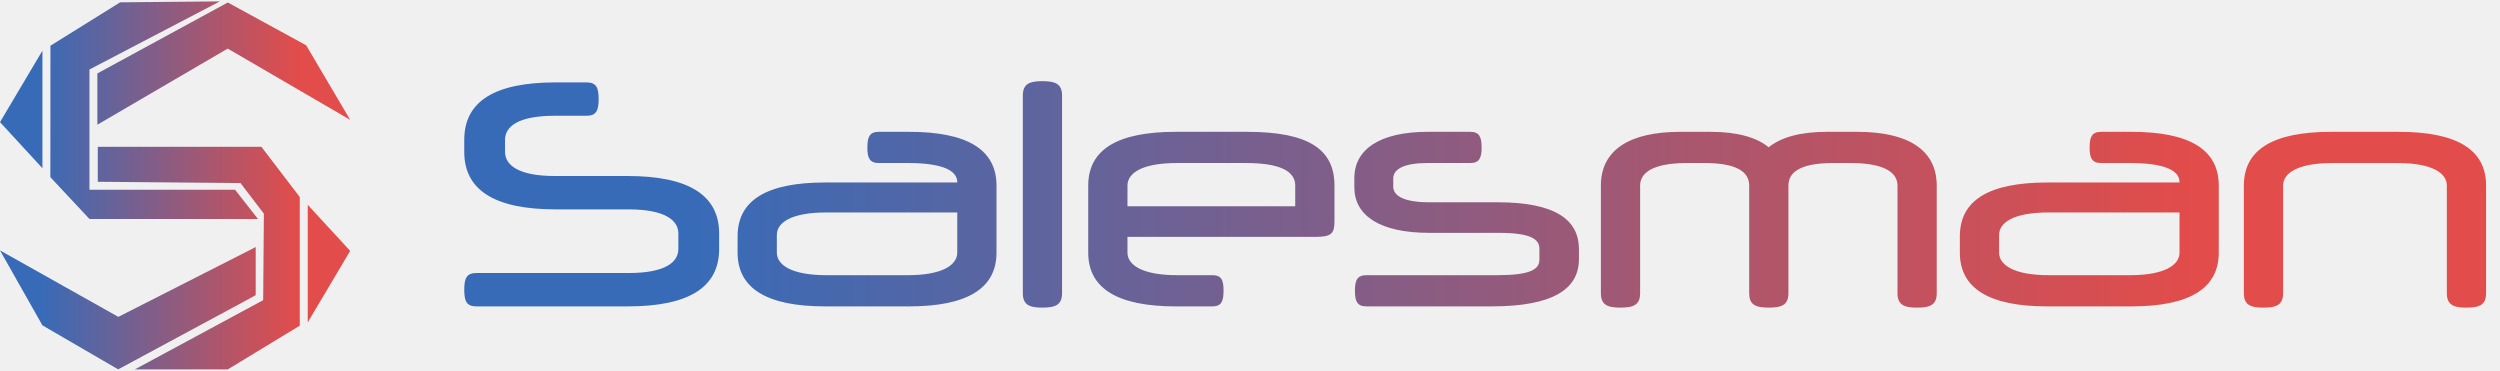
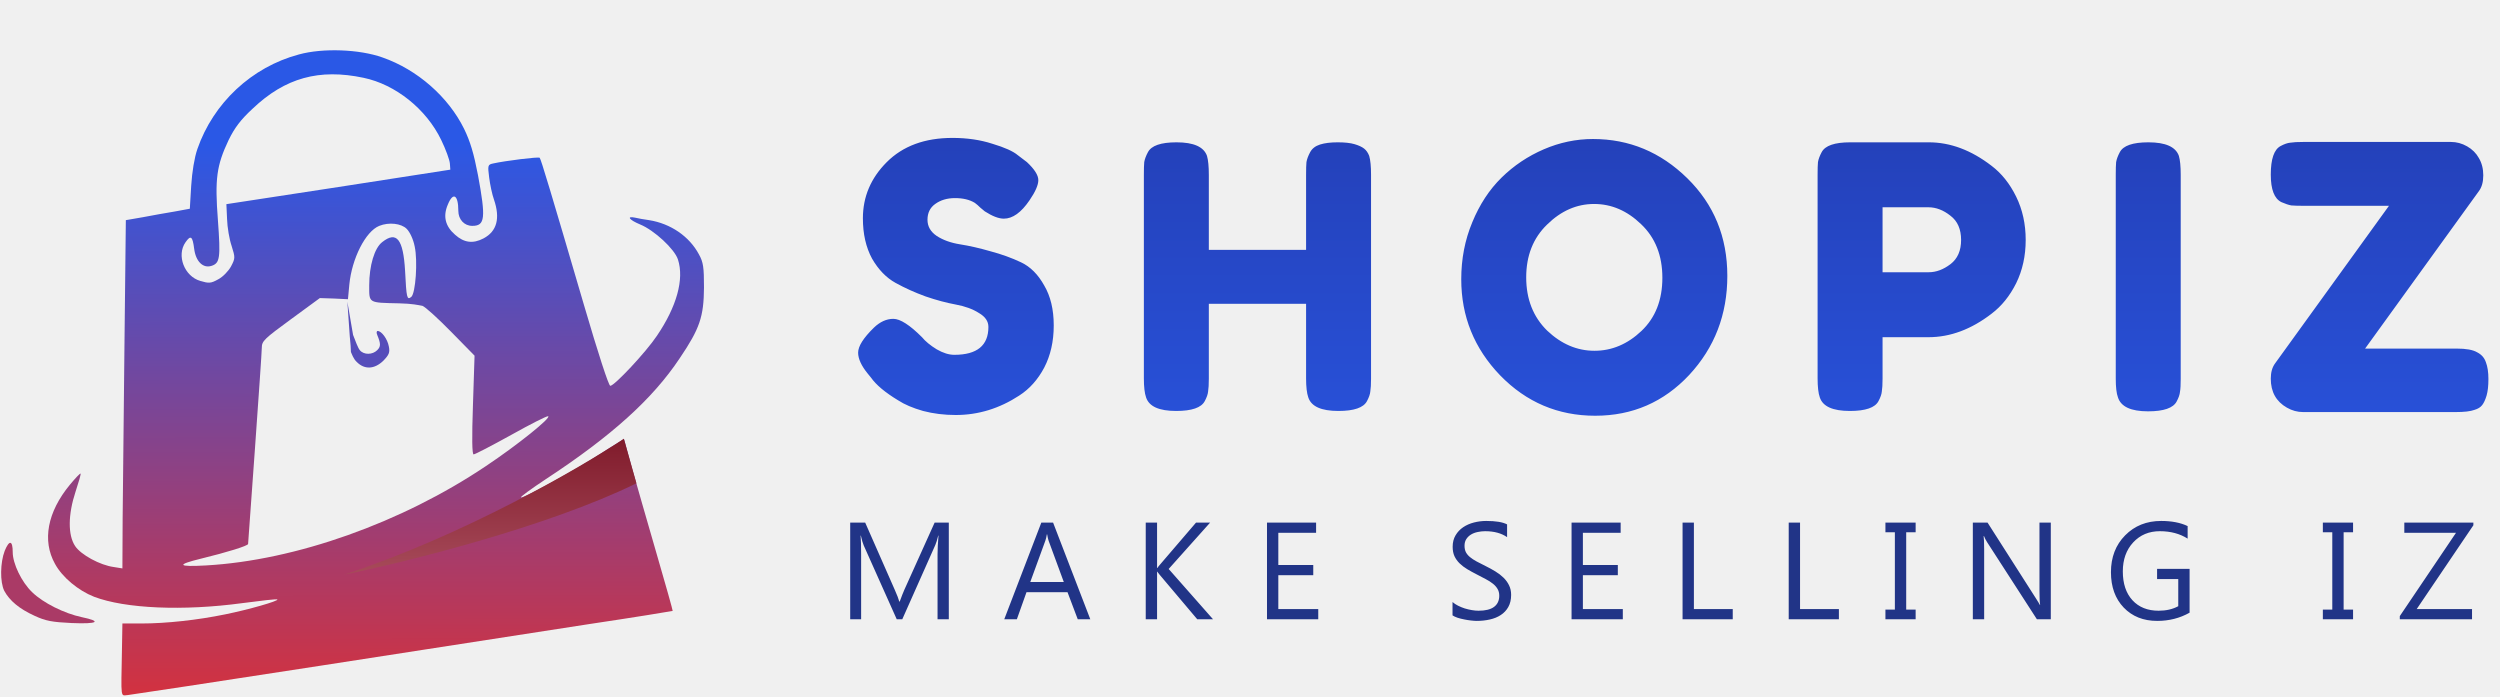
- <svg xmlns="http://www.w3.org/2000/svg" width="971" height="144" viewBox="0 0 971 144" fill="none">
-   <path fill-rule="evenodd" clip-rule="evenodd" d="M46.665 0.902L85.404 0.538L34.741 26.985V73.683H91.295L100.195 85.047H34.741L19.562 68.812L19.588 17.756L46.665 0.902ZM118.926 17.607L136 46.545C120.15 37.321 104.3 28.096 88.447 18.871C80.028 23.788 71.608 28.705 63.189 33.622L63.12 33.662C54.685 38.587 46.251 43.513 37.817 48.439V28.518L88.475 0.963L118.926 17.607ZM16.473 19.686V65.332L15.229 63.981C10.153 58.464 5.077 52.948 0 47.433C2.746 42.808 5.492 38.182 8.238 33.556L8.248 33.54C10.989 28.922 13.731 24.304 16.473 19.686ZM119.527 79.553V125.199C122.269 120.581 125.01 115.964 127.75 111.347L127.994 110.937L128.041 110.856C130.694 106.388 133.347 101.919 136 97.45C133.25 94.462 130.5 91.475 127.75 88.487C125.009 85.509 122.269 82.531 119.527 79.553ZM116.438 126.472L88.494 143.462H52.387L102.218 116.583L102.49 82.989L97.945 77.043L93.4 71.097C84.162 71.015 74.924 70.932 65.686 70.849C56.448 70.766 47.21 70.683 37.972 70.6V57.013H101.517L116.435 76.533V126.472H116.438ZM99.317 114.634V95.956C81.532 104.993 63.746 114.03 45.961 123.069C38.304 118.768 30.646 114.468 22.989 110.167C15.326 105.864 7.663 101.561 0 97.257L16.473 126.363L45.903 143.462L93.841 117.623L99.317 114.634Z" fill="url(#paint0_linear_5046_5241)" />
-   <path d="M244.154 81.32H215.834C192.194 81.32 180.314 73.88 180.314 59V54.32C180.314 39.32 192.194 32 215.834 32H227.834C231.674 32 232.514 34.16 232.514 38.48C232.514 42.8 231.674 44.96 227.834 44.96H215.474C201.434 44.96 196.154 49.04 196.154 54.32V59C196.154 64.16 201.434 68.36 215.474 68.36H243.794C267.434 68.36 279.314 75.8 279.314 90.68V96.68C279.314 111.68 267.434 119 243.794 119H184.994C181.154 119 180.314 116.84 180.314 112.52C180.314 108.2 181.154 106.04 184.994 106.04H244.154C258.194 106.04 263.474 101.96 263.474 96.68V90.68C263.474 85.52 258.194 81.32 244.154 81.32ZM353.081 119H320.441C297.881 119 286.481 112.04 286.481 98.12V91.76C286.481 77.72 297.881 70.88 320.441 70.88H371.801V70.76C371.801 66.2 366.041 63.32 352.601 63.32H341.321C337.721 63.32 336.881 61.28 336.881 57.32C336.881 53.24 337.721 51.2 341.321 51.2H353.081C375.641 51.2 387.041 58.04 387.041 72.08V98.12C387.041 112.04 375.641 119 353.081 119ZM352.601 106.88C366.041 106.88 371.801 102.92 371.801 98.12V82.52H320.921C307.481 82.52 301.721 86.36 301.721 91.28V98.12C301.721 102.92 307.481 106.88 320.921 106.88H352.601ZM412.505 37.16V113.84C412.505 118.4 409.985 119.48 404.825 119.48C399.785 119.48 397.265 118.4 397.265 113.84V37.16C397.265 32.6 399.785 31.52 404.825 31.52C409.985 31.52 412.505 32.6 412.505 37.16ZM511.109 92H437.909V98.12C437.909 102.92 443.669 106.88 457.109 106.88H470.909C474.509 106.88 475.229 108.92 475.229 112.88C475.229 116.84 474.509 119 470.909 119H456.629C434.069 119 422.669 112.04 422.669 98.12V72.08C422.669 58.04 434.069 51.2 456.629 51.2H484.349C508.349 51.2 518.309 58.04 518.309 72.08V85.88C518.309 90.56 517.229 92 511.109 92ZM437.909 72.08V80.12H503.069V72.08C503.069 66.56 497.309 63.32 483.869 63.32H457.109C443.669 63.32 437.909 67.16 437.909 72.08ZM526.018 72.68V69.2C526.018 58.04 535.858 51.2 554.578 51.2H571.018C574.618 51.2 575.458 53.24 575.458 57.32C575.458 61.28 574.618 63.32 571.018 63.32H554.458C545.458 63.32 541.138 65.6 541.138 69.32V72.44C541.138 76.16 545.458 78.56 555.058 78.56H581.578C604.018 78.56 613.258 85.28 613.258 96.8V100.64C613.258 112.16 603.418 119 579.298 119H530.698C527.098 119 526.258 116.96 526.258 112.88C526.258 108.92 527.098 106.88 530.698 106.88H581.578C594.418 106.88 597.898 104.6 597.898 100.88V96.56C597.898 92.84 594.418 90.44 582.058 90.44H555.178C535.858 90.44 526.018 83.72 526.018 72.68ZM744.665 119.48C739.505 119.48 736.985 118.4 736.985 113.84V72.08C736.985 67.16 732.185 63.32 718.745 63.32H712.025C698.705 63.32 694.625 67.16 694.625 72.08V113.84C694.625 118.4 692.105 119.48 686.945 119.48C681.545 119.48 679.385 118.16 679.385 113.84V72.08C679.385 67.16 675.305 63.32 661.985 63.32H655.265C641.825 63.32 637.025 67.16 637.025 72.08V113.84C637.025 118.4 634.505 119.48 629.345 119.48C624.305 119.48 621.785 118.4 621.785 113.84V72.08C621.785 58.04 633.185 51.2 652.625 51.2H664.505C674.465 51.2 682.145 53.24 686.945 57.2C691.865 53.24 699.425 51.2 709.505 51.2H721.385C740.825 51.2 752.225 58.04 752.225 72.08V113.84C752.225 118.4 749.705 119.48 744.665 119.48ZM827.807 119H795.167C772.607 119 761.207 112.04 761.207 98.12V91.76C761.207 77.72 772.607 70.88 795.167 70.88H846.527V70.76C846.527 66.2 840.767 63.32 827.327 63.32H816.047C812.447 63.32 811.607 61.28 811.607 57.32C811.607 53.24 812.447 51.2 816.047 51.2H827.807C850.367 51.2 861.767 58.04 861.767 72.08V98.12C861.767 112.04 850.367 119 827.807 119ZM827.327 106.88C840.767 106.88 846.527 102.92 846.527 98.12V82.52H795.647C782.207 82.52 776.447 86.36 776.447 91.28V98.12C776.447 102.92 782.207 106.88 795.647 106.88H827.327ZM879.072 119.48C874.032 119.48 871.512 118.4 871.512 113.84V72.08C871.512 58.04 882.912 51.2 905.472 51.2H931.632C954.192 51.2 965.592 58.04 965.592 72.08V113.84C965.592 118.4 963.072 119.48 957.912 119.48C952.872 119.48 950.352 118.4 950.352 113.84V72.08C950.352 67.16 944.592 63.32 931.152 63.32H905.952C892.512 63.32 886.752 67.16 886.752 72.08V113.84C886.752 118.4 884.232 119.48 879.072 119.48Z" fill="url(#paint1_linear_5046_5241)" />
+ <svg xmlns="http://www.w3.org/2000/svg" width="1094" height="305" viewBox="0 0 1094 305" fill="none">
+   <g clip-path="url(#clip0_5584_50)">
+     <path d="M130.765 23.839C110.165 29.339 93.365 45.039 86.365 65.239C85.065 69.039 84.065 75.139 83.665 81.339L83.065 91.339L76.565 92.539C72.965 93.139 66.665 94.239 62.565 95.039L55.065 96.339L54.465 150.839C54.165 180.839 53.765 215.139 53.665 227.039L53.565 248.739L49.865 248.139C43.765 247.339 35.365 242.739 32.865 238.939C29.665 234.139 29.765 225.139 33.065 215.139C34.465 210.939 35.465 207.439 35.265 207.239C35.065 207.039 32.965 209.239 30.565 212.139C20.765 224.039 18.365 236.539 24.065 246.739C27.265 252.639 34.265 258.439 41.165 261.139C54.765 266.339 80.165 267.439 105.965 263.939C114.265 262.839 121.165 262.039 121.365 262.339C122.065 262.939 108.965 266.739 98.565 268.839C86.465 271.339 72.665 272.839 61.865 272.839H53.565L53.365 284.339C52.965 306.639 52.665 304.339 56.065 304.139C57.765 303.939 95.565 298.239 140.065 291.339C184.665 284.439 237.465 276.239 257.565 273.139C277.665 270.139 294.165 267.439 294.365 267.339C294.465 267.239 291.265 255.739 287.165 241.739C283.065 227.739 278.365 211.139 276.565 204.839C274.765 198.539 273.2 192.3 273 192C272 193 268.365 194.839 263.265 198.239C252.965 205.039 228.765 218.339 227.965 217.639C227.765 217.339 232.565 213.839 238.765 209.739C267.565 190.839 285.565 174.639 297.465 156.739C306.265 143.739 307.965 138.539 308.065 125.839C308.065 116.939 307.765 114.739 305.865 111.339C301.665 103.439 293.465 97.839 284.065 96.339C281.865 96.039 279.065 95.539 277.865 95.239C273.965 94.439 275.365 96.239 280.165 98.239C286.265 100.739 295.165 108.939 296.665 113.539C299.465 122.139 296.165 134.139 287.465 146.939C282.665 154.139 268.865 168.839 267.065 168.839C266.365 168.839 261.865 155.039 255.565 133.539C241.065 84.039 236.765 69.739 236.165 69.039C235.665 68.539 221.165 70.339 215.765 71.539C213.465 72.039 213.365 72.339 214.065 77.739C214.465 80.839 215.365 85.139 216.165 87.339C218.965 95.539 217.465 101.239 211.565 104.339C206.965 106.739 203.065 106.239 199.165 102.739C194.865 99.039 193.765 94.639 195.965 89.539C198.265 83.839 200.565 85.239 200.565 92.239C200.565 96.039 203.165 98.839 206.665 98.839C212.265 98.839 212.665 95.539 209.165 76.639C207.365 67.239 205.765 61.839 203.065 56.339C196.165 42.339 182.565 30.439 167.365 25.139C157.265 21.539 141.265 20.939 130.765 23.839ZM159.065 34.039C173.065 36.939 186.565 47.739 193.065 61.239C195.065 65.339 196.765 70.039 196.865 71.539L197.065 74.239L148.065 81.839L99.065 89.339L99.365 95.839C99.465 99.439 100.365 104.739 101.365 107.639C102.965 112.739 102.965 113.039 101.065 116.639C99.965 118.639 97.465 121.239 95.465 122.239C92.265 124.039 91.365 124.039 87.665 122.939C80.665 120.939 77.165 111.739 81.165 106.039C83.465 102.739 84.265 103.339 84.965 108.839C85.665 114.439 88.865 117.539 92.565 116.339C96.265 115.139 96.565 112.839 95.365 96.439C93.965 78.239 94.765 72.439 100.065 61.239C102.665 55.939 105.265 52.439 110.565 47.539C124.765 34.039 139.665 29.939 159.065 34.039ZM177.965 100.139C179.365 101.539 180.865 104.739 181.465 107.839C182.865 114.239 181.865 128.339 179.965 129.939C178.065 131.439 177.865 130.339 177.265 118.539C176.465 104.639 173.565 100.939 167.265 105.939C163.865 108.539 161.565 116.239 161.565 124.939C161.565 132.739 161.065 132.439 174.665 132.739C180.5 132.868 183 133.5 184.865 133.839C186.065 134.239 191.665 139.339 197.365 145.139L207.665 155.639L206.965 177.239C206.465 191.739 206.565 198.839 207.265 198.839C207.865 198.839 215.165 195.039 223.665 190.339C232.065 185.639 239.365 181.939 239.865 182.139C241.465 182.639 226.465 194.739 212.665 203.939C175.765 228.739 129.365 245.239 90.065 247.439C77.665 248.139 76.965 247.139 88.065 244.439C99.165 241.739 108.565 238.839 108.565 238.039C108.565 237.639 109.965 218.839 111.565 196.339C113.165 173.739 114.565 153.939 114.565 152.139C114.565 149.239 115.665 148.239 127.265 139.739L139.965 130.439L146.065 130.639L152.265 130.939L152.865 124.539C153.965 113.139 159.965 101.239 165.965 98.839C170.165 97.139 175.565 97.739 177.965 100.139Z" fill="url(#paint0_linear_5584_50)" />
+     <path d="M153.065 147.239C153.365 149.939 153.565 152.939 153.565 154.039C154 155 154.665 157.039 156.065 158.339C159.465 161.839 163.865 161.639 167.765 157.839C170.265 155.239 170.665 154.239 170.165 151.639C169.565 148.339 166.965 144.839 165.265 144.839C164.765 144.839 164.665 145.639 165.065 146.539C166.665 150.439 166.665 151.639 165.065 153.239C162.965 155.339 159.165 155.339 157.465 153.239C156.665 152.339 155.5 149.139 154.5 146.539L152 132L153.065 147.239Z" fill="#564DBA" />
+     <path d="M2.065 241.039C0.065 246.239 -0.035 254.739 1.865 258.539C4.165 262.839 8.465 266.439 15.065 269.439C19.965 271.739 22.865 272.239 31.265 272.639C42.765 273.139 44.865 271.939 35.665 270.039C28.165 268.439 18.865 263.839 14.065 259.139C9.465 254.739 5.565 246.639 5.565 241.639C5.565 236.439 4.065 236.139 2.065 241.039Z" fill="#AA3A66" />
+     <path d="M150.5 251.5C202.9 234.3 254 204.667 273 192L278.5 211.5C239.3 230.7 176.833 246.167 150.5 251.5Z" fill="url(#paint1_linear_5584_50)" />
+   </g>
+   <path d="M379.691 163.458C376.907 160.032 375.515 156.98 375.515 154.304C375.515 151.52 377.817 147.88 382.421 143.383C385.098 140.813 387.935 139.528 390.933 139.528C393.931 139.528 398.106 142.205 403.46 147.558C404.959 149.379 407.1 151.145 409.884 152.858C412.668 154.464 415.237 155.267 417.593 155.267C427.55 155.267 432.529 151.199 432.529 143.062C432.529 140.599 431.137 138.565 428.353 136.959C425.676 135.246 422.304 134.014 418.235 133.265C414.167 132.515 409.777 131.338 405.066 129.732C400.355 128.019 395.965 126.038 391.896 123.789C387.828 121.541 384.402 118.008 381.618 113.19C378.941 108.265 377.603 102.376 377.603 95.523C377.603 86.102 381.083 77.911 388.042 70.951C395.108 63.885 404.691 60.352 416.79 60.352C423.214 60.352 429.049 61.208 434.295 62.921C439.649 64.527 443.343 66.187 445.377 67.9L449.392 70.951C452.711 74.056 454.37 76.68 454.37 78.821C454.37 80.962 453.086 83.907 450.516 87.654C446.876 93.007 443.128 95.684 439.274 95.684C437.026 95.684 434.242 94.613 430.923 92.472C430.601 92.258 429.959 91.723 428.995 90.866C428.139 90.01 427.336 89.314 426.586 88.778C424.338 87.386 421.447 86.69 417.914 86.69C414.488 86.69 411.597 87.547 409.241 89.26C406.993 90.866 405.869 93.168 405.869 96.166C405.869 99.057 407.207 101.412 409.884 103.232C412.668 105.053 416.094 106.284 420.162 106.926C424.231 107.569 428.674 108.586 433.492 109.978C438.31 111.262 442.754 112.868 446.822 114.796C450.891 116.723 454.263 120.096 456.94 124.914C459.724 129.625 461.116 135.46 461.116 142.419C461.116 149.379 459.724 155.535 456.94 160.888C454.156 166.135 450.516 170.203 446.019 173.094C437.347 178.769 428.085 181.606 418.235 181.606C413.203 181.606 408.438 181.017 403.942 179.839C399.445 178.555 395.804 177.002 393.021 175.182C387.346 171.756 383.385 168.437 381.136 165.225L379.691 163.458ZM573.309 66.615C574.165 65.009 575.611 63.885 577.645 63.242C579.679 62.6 582.249 62.279 585.354 62.279C588.459 62.279 590.921 62.547 592.742 63.082C594.562 63.617 595.954 64.26 596.917 65.009C597.881 65.759 598.63 66.829 599.166 68.221C599.701 70.041 599.969 72.825 599.969 76.573V165.706C599.969 168.169 599.862 170.043 599.647 171.328C599.54 172.505 599.059 173.897 598.202 175.503C596.703 178.394 592.527 179.839 585.675 179.839C578.18 179.839 573.791 177.859 572.506 173.897C571.863 172.077 571.542 169.293 571.542 165.546V132.944H528.983V165.706C528.983 168.169 528.876 170.043 528.661 171.328C528.554 172.505 528.073 173.897 527.216 175.503C525.717 178.394 521.541 179.839 514.689 179.839C507.194 179.839 502.805 177.859 501.52 173.897C500.877 172.077 500.556 169.293 500.556 165.546V76.412C500.556 73.949 500.61 72.129 500.717 70.951C500.931 69.667 501.466 68.221 502.323 66.615C503.822 63.724 507.997 62.279 514.85 62.279C522.344 62.279 526.788 64.26 528.18 68.221C528.715 70.041 528.983 72.825 528.983 76.573V109.335H571.542V76.412C571.542 73.949 571.596 72.129 571.703 70.951C571.917 69.667 572.452 68.221 573.309 66.615ZM697.099 60.834C712.945 60.834 726.703 66.562 738.374 78.018C750.044 89.474 755.879 103.714 755.879 120.738C755.879 137.655 750.312 152.109 739.177 164.1C728.041 175.985 714.337 181.927 698.062 181.927C681.788 181.927 667.923 176.038 656.467 164.261C645.117 152.484 639.443 138.458 639.443 122.183C639.443 113.297 641.049 104.999 644.261 97.29C647.473 89.474 651.756 82.943 657.109 77.697C662.462 72.45 668.619 68.328 675.578 65.33C682.538 62.333 689.711 60.834 697.099 60.834ZM667.869 121.38C667.869 130.909 670.921 138.672 677.024 144.668C683.234 150.556 690.139 153.501 697.741 153.501C705.343 153.501 712.195 150.61 718.298 144.828C724.401 139.047 727.453 131.284 727.453 121.541C727.453 111.798 724.348 103.982 718.138 98.093C712.035 92.204 705.182 89.26 697.581 89.26C689.979 89.26 683.127 92.258 677.024 98.254C670.921 104.142 667.869 111.851 667.869 121.38ZM882.266 86.048C885.05 91.723 886.442 98.04 886.442 104.999C886.442 111.958 885.05 118.275 882.266 123.95C879.483 129.518 875.896 133.961 871.506 137.28C862.62 144.132 853.412 147.558 843.883 147.558H823.807V165.706C823.807 168.169 823.7 170.043 823.486 171.328C823.379 172.505 822.897 173.897 822.041 175.503C820.542 178.394 816.366 179.839 809.514 179.839C802.019 179.839 797.629 177.859 796.345 173.897C795.702 172.077 795.381 169.293 795.381 165.546V76.412C795.381 73.949 795.434 72.129 795.542 70.951C795.756 69.667 796.291 68.221 797.148 66.615C798.647 63.724 802.822 62.279 809.675 62.279H844.043C853.465 62.279 862.62 65.705 871.506 72.557C875.896 75.876 879.483 80.373 882.266 86.048ZM844.043 119.132C847.255 119.132 850.414 117.954 853.519 115.599C856.624 113.243 858.176 109.71 858.176 104.999C858.176 100.288 856.624 96.755 853.519 94.399C850.414 91.937 847.202 90.705 843.883 90.705H823.807V119.132H844.043ZM925.855 76.412C925.855 73.949 925.908 72.129 926.016 70.951C926.23 69.667 926.765 68.221 927.622 66.615C929.12 63.724 933.296 62.279 940.148 62.279C947.643 62.279 952.087 64.26 953.478 68.221C954.014 70.041 954.281 72.825 954.281 76.573V165.867C954.281 168.437 954.174 170.31 953.96 171.488C953.853 172.666 953.371 174.058 952.515 175.664C951.016 178.555 946.84 180 939.988 180C932.493 180 928.103 177.966 926.819 173.897C926.176 172.184 925.855 169.454 925.855 165.706V76.412ZM1074.96 152.537C1079.13 152.537 1082.13 153.072 1083.95 154.143C1085.88 155.107 1087.16 156.552 1087.81 158.479C1088.56 160.407 1088.93 162.869 1088.93 165.867C1088.93 168.865 1088.66 171.274 1088.13 173.094C1087.59 174.914 1086.95 176.306 1086.2 177.27C1085.45 178.233 1084.33 178.929 1082.83 179.358C1081.12 180 1078.38 180.321 1074.64 180.321H1007.83C1005.36 180.321 1003.01 179.679 1000.76 178.394C996.05 175.717 993.694 171.488 993.694 165.706C993.694 162.923 994.337 160.674 995.621 158.961L1045.41 90.063H1008.47C1005.9 90.063 1003.97 90.01 1002.69 89.902C1001.51 89.688 1000.06 89.207 998.352 88.457C995.247 86.958 993.694 82.943 993.694 76.412C993.694 69.559 995.14 65.384 998.03 63.885C999.636 63.028 1001.03 62.547 1002.21 62.44C1003.49 62.225 1005.42 62.118 1007.99 62.118H1072.55C1075.01 62.118 1077.37 62.761 1079.62 64.046C1081.86 65.33 1083.58 67.043 1084.76 69.185C1086.04 71.326 1086.68 73.842 1086.68 76.733C1086.68 79.624 1086.04 81.926 1084.76 83.639L1034.97 152.537H1074.96Z" fill="url(#paint2_linear_5584_50)" />
+   <path d="M415.199 271H410.27V242.607C410.27 240.364 410.408 237.619 410.683 234.372H410.565C410.093 236.281 409.67 237.649 409.296 238.475L394.834 271H392.414L377.981 238.711C377.568 237.767 377.145 236.32 376.712 234.372H376.594C376.751 236.065 376.83 238.829 376.83 242.666V271H372.049V228.676H378.601L391.587 258.191C392.591 260.453 393.24 262.146 393.535 263.267H393.712C394.558 260.945 395.237 259.214 395.749 258.073L409.001 228.676H415.199V271ZM477.117 271H471.627L467.141 259.135H449.196L444.975 271H439.456L455.689 228.676H460.825L477.117 271ZM465.517 254.678L458.877 236.645C458.66 236.055 458.444 235.11 458.227 233.812H458.109C457.912 235.012 457.686 235.956 457.43 236.645L450.849 254.678H465.517ZM530.829 271H523.923L507.572 251.638C506.962 250.91 506.588 250.419 506.45 250.163H506.332V271H501.374V228.676H506.332V248.569H506.45C506.726 248.136 507.099 247.654 507.572 247.123L523.391 228.676H529.56L511.409 248.982L530.829 271ZM576.868 271H554.437V228.676H575.923V233.162H559.395V247.241H574.684V251.698H559.395V266.514H576.868V271ZM635.624 269.288V263.444C636.293 264.035 637.089 264.566 638.014 265.038C638.959 265.51 639.943 265.914 640.966 266.248C642.009 266.563 643.051 266.809 644.094 266.986C645.137 267.163 646.101 267.252 646.987 267.252C650.036 267.252 652.309 266.691 653.805 265.569C655.32 264.428 656.077 262.795 656.077 260.67C656.077 259.529 655.821 258.535 655.31 257.689C654.818 256.843 654.129 256.075 653.244 255.387C652.358 254.678 651.306 254.009 650.086 253.38C648.885 252.731 647.587 252.052 646.19 251.343C644.714 250.596 643.337 249.838 642.058 249.071C640.779 248.303 639.667 247.457 638.723 246.532C637.778 245.608 637.03 244.565 636.479 243.404C635.948 242.223 635.683 240.846 635.683 239.272C635.683 237.344 636.106 235.671 636.952 234.254C637.798 232.818 638.91 231.637 640.287 230.713C641.664 229.788 643.228 229.099 644.98 228.647C646.751 228.194 648.551 227.968 650.381 227.968C654.552 227.968 657.592 228.47 659.501 229.473V235.051C657.002 233.32 653.795 232.454 649.879 232.454C648.797 232.454 647.715 232.572 646.632 232.808C645.55 233.025 644.586 233.389 643.74 233.9C642.894 234.412 642.205 235.071 641.674 235.878C641.143 236.684 640.877 237.668 640.877 238.829C640.877 239.911 641.074 240.846 641.467 241.633C641.881 242.42 642.481 243.138 643.268 243.788C644.055 244.437 645.009 245.067 646.131 245.677C647.272 246.287 648.58 246.956 650.056 247.684C651.571 248.431 653.008 249.218 654.365 250.045C655.723 250.871 656.913 251.786 657.937 252.79C658.96 253.793 659.766 254.905 660.357 256.125C660.967 257.345 661.272 258.742 661.272 260.316C661.272 262.401 660.858 264.172 660.032 265.628C659.225 267.065 658.123 268.235 656.726 269.141C655.349 270.046 653.755 270.695 651.945 271.089C650.135 271.502 648.226 271.708 646.219 271.708C645.55 271.708 644.724 271.649 643.74 271.531C642.756 271.433 641.753 271.275 640.73 271.059C639.706 270.862 638.732 270.616 637.808 270.321C636.903 270.006 636.175 269.662 635.624 269.288ZM710.144 271H687.713V228.676H709.199V233.162H692.671V247.241H707.96V251.698H692.671V266.514H710.144V271ZM758.249 271H736.29V228.676H741.248V266.514H758.249V271ZM804.701 271H782.742V228.676H787.7V266.514H804.701V271ZM838.284 228.676V232.926H834.152V266.75H838.284V271H825.062V266.75H829.194V232.926H825.062V228.676H838.284ZM897.428 271H891.348L869.566 237.265C869.015 236.419 868.562 235.533 868.208 234.609H868.031C868.188 235.514 868.267 237.452 868.267 240.423V271H863.309V228.676H869.743L890.934 261.88C891.82 263.257 892.39 264.202 892.646 264.713H892.764C892.567 263.493 892.469 261.418 892.469 258.486V228.676H897.428V271ZM958.165 268.108C953.914 270.508 949.192 271.708 943.998 271.708C937.957 271.708 933.067 269.76 929.329 265.864C925.61 261.969 923.751 256.813 923.751 250.399C923.751 243.847 925.817 238.475 929.949 234.284C934.1 230.073 939.354 227.968 945.709 227.968C950.314 227.968 954.18 228.716 957.309 230.211V235.701C953.885 233.536 949.832 232.454 945.149 232.454C940.407 232.454 936.521 234.087 933.49 237.353C930.46 240.62 928.945 244.85 928.945 250.045C928.945 255.397 930.352 259.607 933.166 262.677C935.979 265.727 939.797 267.252 944.617 267.252C947.923 267.252 950.786 266.592 953.206 265.274V253.409H943.939V248.923H958.165V268.108ZM1029.7 228.676V232.926H1025.57V266.75H1029.7V271H1016.48V266.75H1020.61V232.926H1016.48V228.676H1029.7ZM1082.35 229.857L1057.56 266.514H1081.76V271H1050.15V269.613L1074.74 233.162H1052.13V228.676H1082.35V229.857Z" fill="#213487" />
  <defs>
-     <linearGradient id="paint0_linear_5046_5241" x1="0" y1="72" x2="136" y2="72" gradientUnits="userSpaceOnUse">
-       <stop offset="0.12" stop-color="#386BB7" />
-       <stop offset="0.85" stop-color="#E24C4A" />
+     <linearGradient id="paint0_linear_5584_50" x1="164.545" y1="22" x2="165" y2="358.15" gradientUnits="userSpaceOnUse">
+       <stop offset="0.12" stop-color="#2A58E6" />
+       <stop offset="0.85" stop-color="#D5313D" />
    </linearGradient>
-     <linearGradient id="paint1_linear_5046_5241" x1="176" y1="72" x2="971" y2="72" gradientUnits="userSpaceOnUse">
-       <stop offset="0.12" stop-color="#386BB7" />
-       <stop offset="0.85" stop-color="#E24C4A" />
+     <linearGradient id="paint1_linear_5584_50" x1="214.5" y1="192" x2="214.5" y2="251.5" gradientUnits="userSpaceOnUse">
+       <stop stop-color="#801B2B" />
+       <stop offset="1" stop-color="#A74B5A" />
    </linearGradient>
+     <linearGradient id="paint2_linear_5584_50" x1="732.5" y1="0" x2="732.5" y2="241" gradientUnits="userSpaceOnUse">
+       <stop stop-color="#2239AB" />
+       <stop offset="1" stop-color="#2A58E6" />
+     </linearGradient>
+     <clipPath id="clip0_5584_50">
+       <rect width="307.56" height="282.3" fill="white" transform="translate(0.5 22)" />
+     </clipPath>
  </defs>
</svg>
